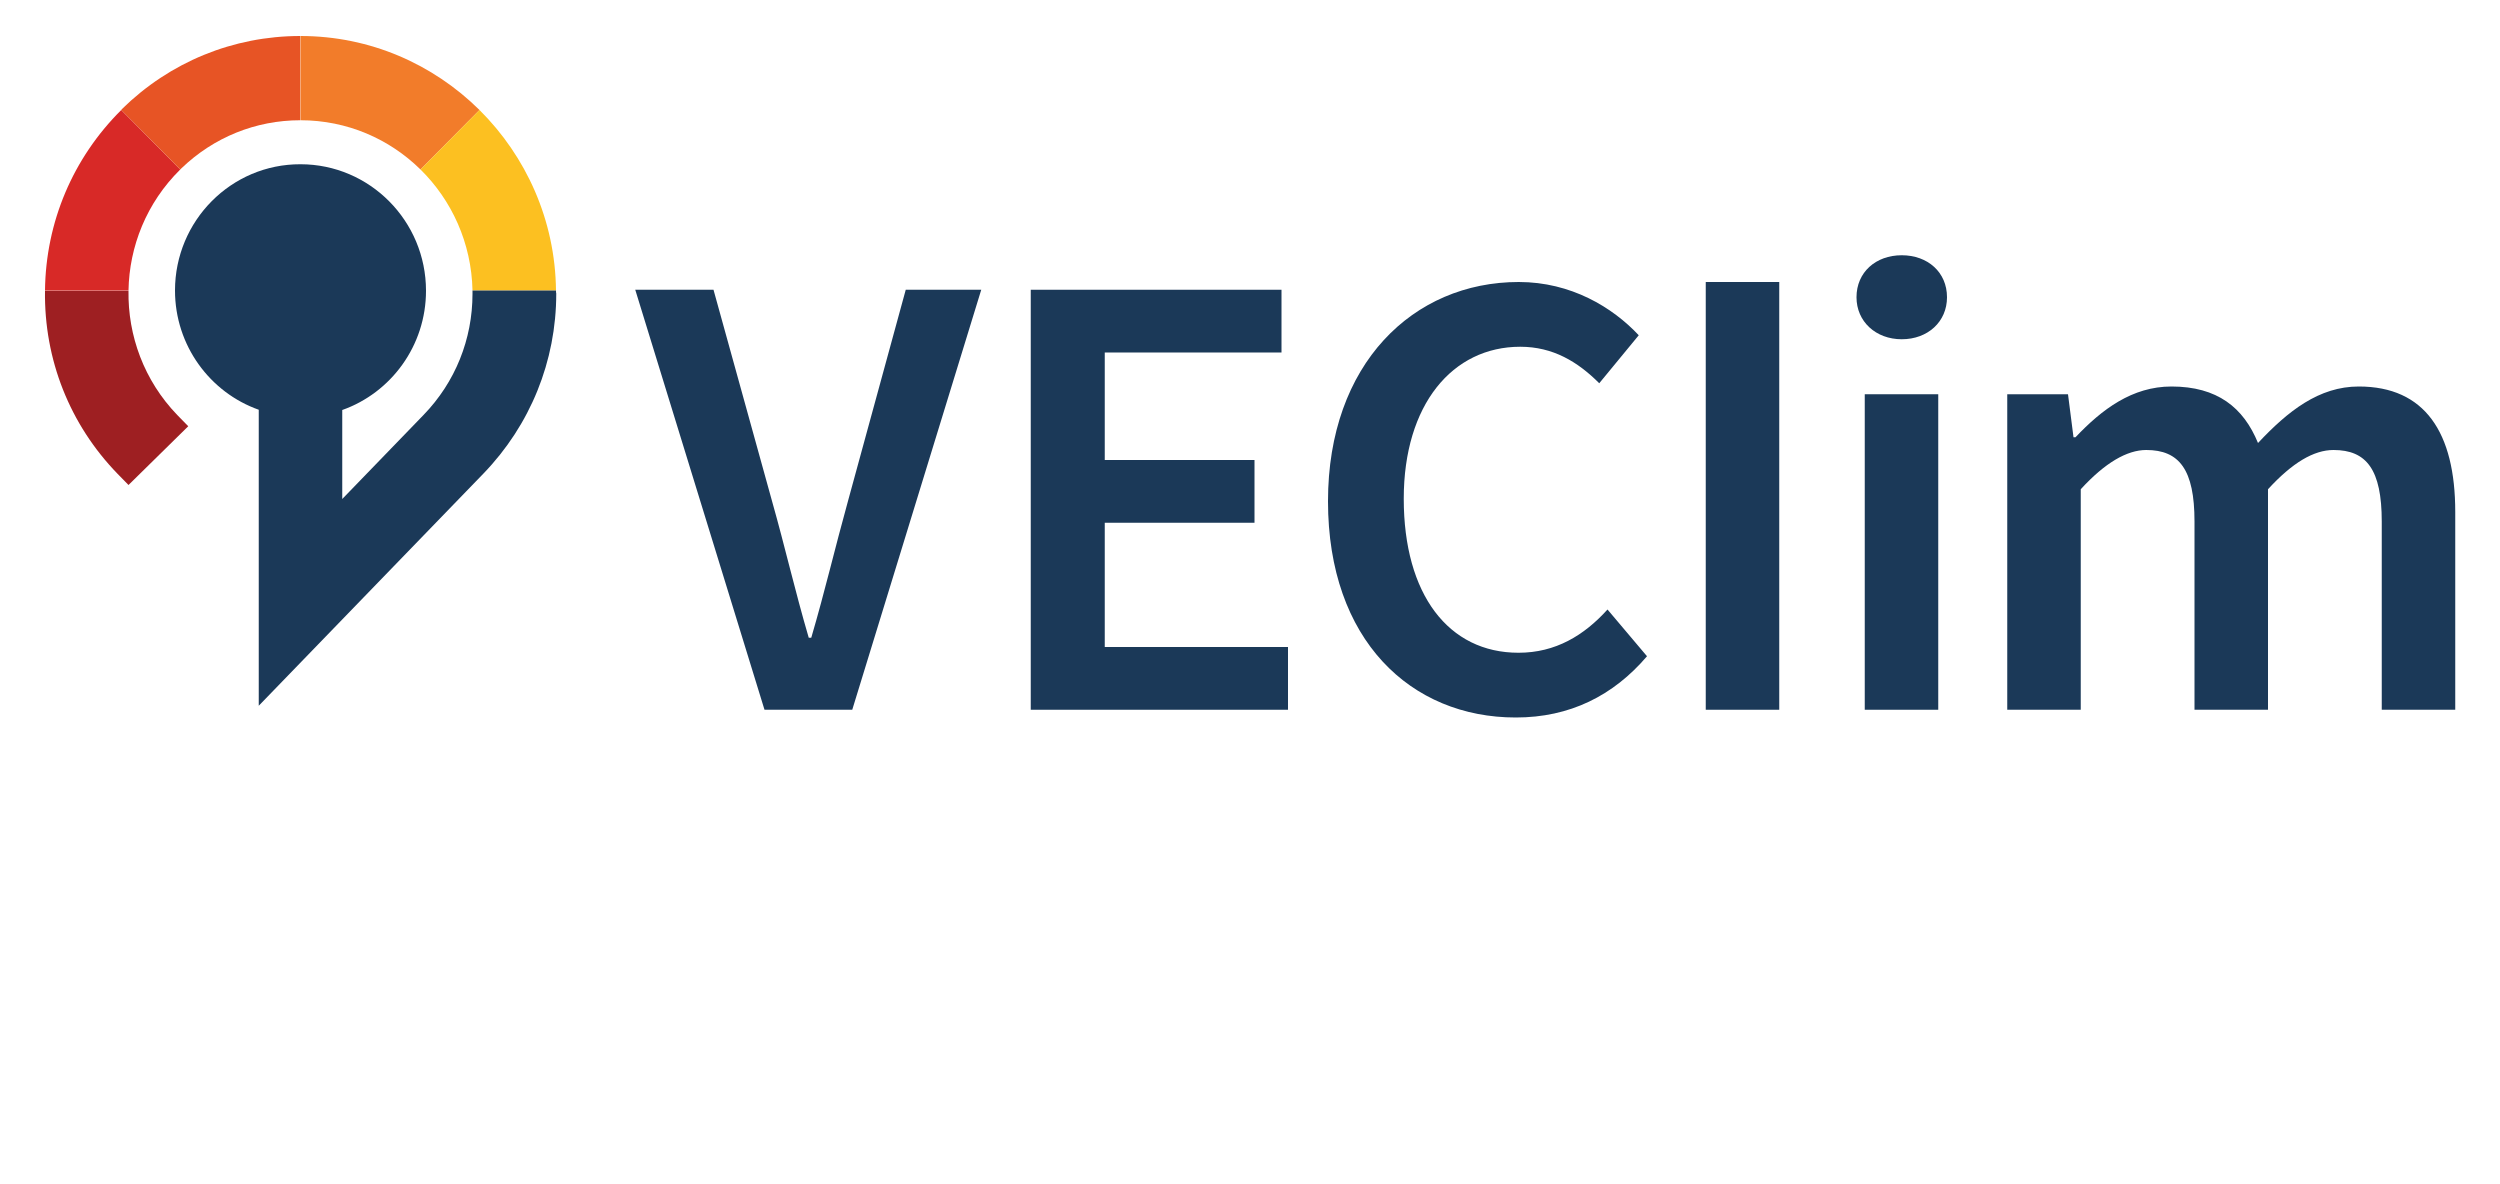
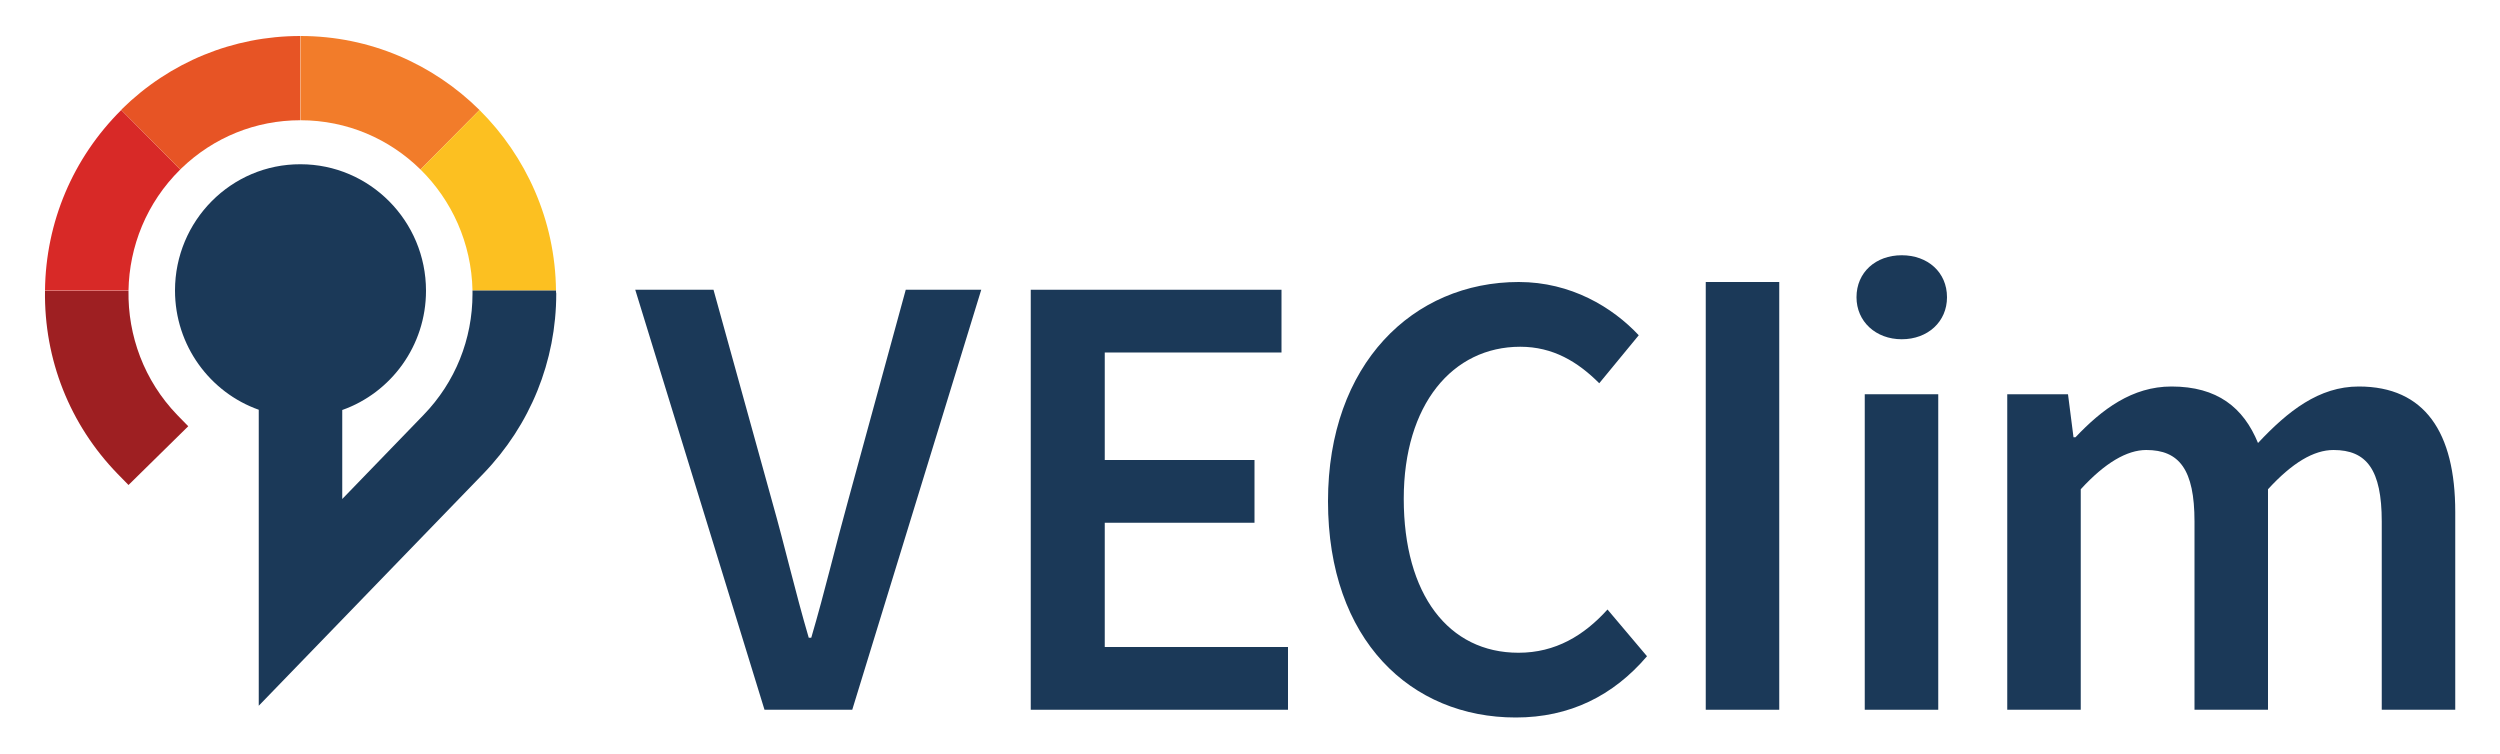
- <svg xmlns="http://www.w3.org/2000/svg" version="1.1" id="Layer_1" x="0px" y="0px" viewBox="0 0 1000 473.3" xml:space="preserve" width="1000" height="473.3">
-   <defs id="defs167" />
-   <style type="text/css" id="style132">
+ <svg xmlns="http://www.w3.org/2000/svg" version="1.1" id="Layer_1" x="0px" y="0px" viewBox="0 0 1000 301.5" style="enable-background:new 0 0 1000 301.5;" xml:space="preserve">
+   <style type="text/css">
	.st0{fill:#1B3958;}
	.st1{fill-rule:evenodd;clip-rule:evenodd;fill:#9E1F22;}
	.st2{fill-rule:evenodd;clip-rule:evenodd;fill:#D82927;}
	.st3{fill:#E75425;}
	.st4{fill:#F27C2A;}
	.st5{fill:#FCC021;}
</style>
-   <g id="g162">
-     <g id="g148">
-       <path class="st0" d="m 254.1,115.9 h 31.3 l 23.4,84.5 c 5.4,19.1 9.1,35.6 14.7,54.7 h 1 c 5.6,-19.1 9.4,-35.6 14.7,-54.7 l 23.1,-84.5 h 30.2 l -51.6,168 h -35.1 z" id="path134" />
-       <path class="st0" d="M 412.3,115.9 H 512.6 V 141 h -70.7 v 43 h 59.9 v 25.1 h -59.9 v 49.7 h 73.3 v 25.1 H 412.3 Z" id="path136" />
-       <path class="st0" d="m 531.2,200.5 c 0,-55 34.1,-87.7 76.3,-87.7 20.9,0 37.5,10.1 48,21.3 l -15.8,19.2 c -8.6,-8.6 -18.5,-14.6 -31.6,-14.6 -27.1,0 -46.6,23.1 -46.6,60.8 0,38.3 17.9,61.6 45.9,61.6 14.8,0 26.2,-6.9 35.6,-17.3 l 15.8,18.7 c -13.5,15.8 -30.9,24.5 -52.5,24.5 -41.9,0 -75.1,-30.9 -75.1,-86.5 z" id="path138" />
-       <path class="st0" d="m 742.6,118.9 c 0,-10 7.7,-16.8 18.1,-16.8 10.4,0 18.1,6.8 18.1,16.8 0,9.8 -7.7,16.8 -18.1,16.8 -10.4,0 -18.1,-7.1 -18.1,-16.8 z" id="path140" />
-       <rect x="745.9" y="157.7" class="st0" width="29.4" height="126.2" id="rect142" />
-       <rect x="682.3" y="112.8" class="st0" width="29.4" height="171.1" id="rect144" />
-       <path class="st0" d="m 803.1,157.7 h 24.1 l 2.2,17.2 h 0.8 c 10.6,-11.2 22.7,-20.3 38.4,-20.3 18.3,0 28.8,8.4 34.6,22.6 12,-12.8 24.4,-22.6 40.3,-22.6 26.4,0 38.6,18.3 38.6,50.2 v 79.1 h -29.4 v -75.3 c 0,-20.8 -6.1,-28.6 -19.3,-28.6 -7.9,0 -16.5,5.1 -26.2,15.7 v 88.2 h -29.4 v -75.3 c 0,-20.8 -6.1,-28.6 -19.3,-28.6 -7.7,0 -16.5,5.1 -26.2,15.7 v 88.2 H 802.9 V 157.7 Z" id="path146" />
+   <g>
+     <g>
+       <path class="st0" d="M254.1,115.9h31.3l23.4,84.5c5.4,19.1,9.1,35.6,14.7,54.7h1c5.6-19.1,9.4-35.6,14.7-54.7l23.1-84.5h30.2    l-51.6,168h-35.1L254.1,115.9z" />
+       <path class="st0" d="M412.3,115.9h100.3V141h-70.7V184h59.9v25.1h-59.9v49.7h73.3v25.1H412.3V115.9z" />
+       <path class="st0" d="M531.2,200.5c0-55,34.1-87.7,76.3-87.7c20.9,0,37.5,10.1,48,21.3l-15.8,19.2c-8.6-8.6-18.5-14.6-31.6-14.6    c-27.1,0-46.6,23.1-46.6,60.8c0,38.3,17.9,61.6,45.9,61.6c14.8,0,26.2-6.9,35.6-17.3l15.8,18.7c-13.5,15.8-30.9,24.5-52.5,24.5    C564.4,287,531.2,256.1,531.2,200.5z" />
+       <path class="st0" d="M742.6,118.9c0-10,7.7-16.8,18.1-16.8s18.1,6.8,18.1,16.8c0,9.8-7.7,16.8-18.1,16.8S742.6,128.6,742.6,118.9z    " />
+       <rect x="745.9" y="157.7" class="st0" width="29.4" height="126.2" />
+       <rect x="682.3" y="112.8" class="st0" width="29.4" height="171.1" />
+       <path class="st0" d="M803.1,157.7h24.1l2.2,17.2h0.8c10.6-11.2,22.7-20.3,38.4-20.3c18.3,0,28.8,8.4,34.6,22.6    c12-12.8,24.4-22.6,40.3-22.6c26.4,0,38.6,18.3,38.6,50.2v79.1h-29.4v-75.3c0-20.8-6.1-28.6-19.3-28.6c-7.9,0-16.5,5.1-26.2,15.7    v88.2h-29.4v-75.3c0-20.8-6.1-28.6-19.3-28.6c-7.7,0-16.5,5.1-26.2,15.7v88.2h-29.4V157.7z" />
    </g>
-     <path class="st1" d="M 47,189.5 51.4,194 75.3,170.5 70.9,166 C 57.6,152.2 51.1,134.2 51.4,116.3 H 18 c -0.4,27.5 9.9,53.5 29,73.2 z" id="path150" />
-     <path class="st2" d="M 51.4,116.2 C 51.7,98.6 58.6,81.1 72.1,67.8 v 0 L 48.5,44 C 29.2,63.2 18.3,88.8 18,116.2 Z" id="path152" />
-     <path class="st3" d="m 48.5,44 23.6,23.8 0.5,-0.5 C 85.5,54.9 102.3,48.1 120.1,48.1 V 14.4 c -26.8,0 -52.2,10.4 -71.4,29.3 0,0.1 -0.1,0.2 -0.2,0.3 z" id="path154" />
-     <path class="st4" d="m 120.2,14.4 v 33.7 0 c 18.7,0 35.6,7.5 48,19.7 L 191.8,44 C 173.3,25.7 148.1,14.4 120.2,14.4 Z" id="path156" />
-     <path class="st5" d="m 191.8,44 -23.6,23.8 v 0 c 12.5,12.3 20.4,29.4 20.8,48.4 h 33.4 C 222.1,88 210.4,62.5 191.8,44 Z" id="path158" />
-     <path class="st0" d="M 222.4,116.2 H 189 c 0,0.4 0,0.8 0,1.3 0,18.2 -6.9,35.4 -19.6,48.5 l -32.5,33.6 V 164 c 19.5,-6.9 33.5,-25.7 33.5,-47.7 0,-27.9 -22.5,-50.6 -50.2,-50.6 C 92.5,65.6 70,88.3 70,116.2 c 0,22 14,40.8 33.5,47.7 v 118.4 l 89.9,-92.9 c 18.7,-19.4 29.1,-44.9 29.1,-72 -0.1,-0.3 -0.1,-0.7 -0.1,-1.2 z" id="path160" />
+     <path class="st1" d="M47,189.5l4.4,4.5l23.9-23.5l-4.4-4.5c-13.3-13.8-19.8-31.8-19.5-49.7H18C17.6,143.8,27.9,169.8,47,189.5z" />
+     <path class="st2" d="M51.4,116.2c0.3-17.6,7.2-35.1,20.7-48.4l0,0L48.5,44C29.2,63.2,18.3,88.8,18,116.2H51.4z" />
+     <path class="st3" d="M48.5,44l23.6,23.8l0.5-0.5c12.9-12.4,29.7-19.2,47.5-19.2l0-33.7c-26.8,0-52.2,10.4-71.4,29.3   C48.7,43.8,48.6,43.9,48.5,44z" />
+     <path class="st4" d="M120.2,14.4l0,33.7l0,0c18.7,0,35.6,7.5,48,19.7L191.8,44C173.3,25.7,148.1,14.4,120.2,14.4L120.2,14.4z" />
+     <path class="st5" d="M191.8,44l-23.6,23.8v0c12.5,12.3,20.4,29.4,20.8,48.4h33.4C222.1,88,210.4,62.5,191.8,44z" />
+     <path class="st0" d="M222.4,116.2H189c0,0.4,0,0.8,0,1.3c0,18.2-6.9,35.4-19.6,48.5l-32.5,33.6V164c19.5-6.9,33.5-25.7,33.5-47.7   c0-27.9-22.5-50.6-50.2-50.6C92.5,65.6,70,88.3,70,116.2c0,22,14,40.8,33.5,47.7v118.4l89.9-92.9c18.7-19.4,29.1-44.9,29.1-72   C222.4,117.1,222.4,116.7,222.4,116.2z" />
  </g>
</svg>
